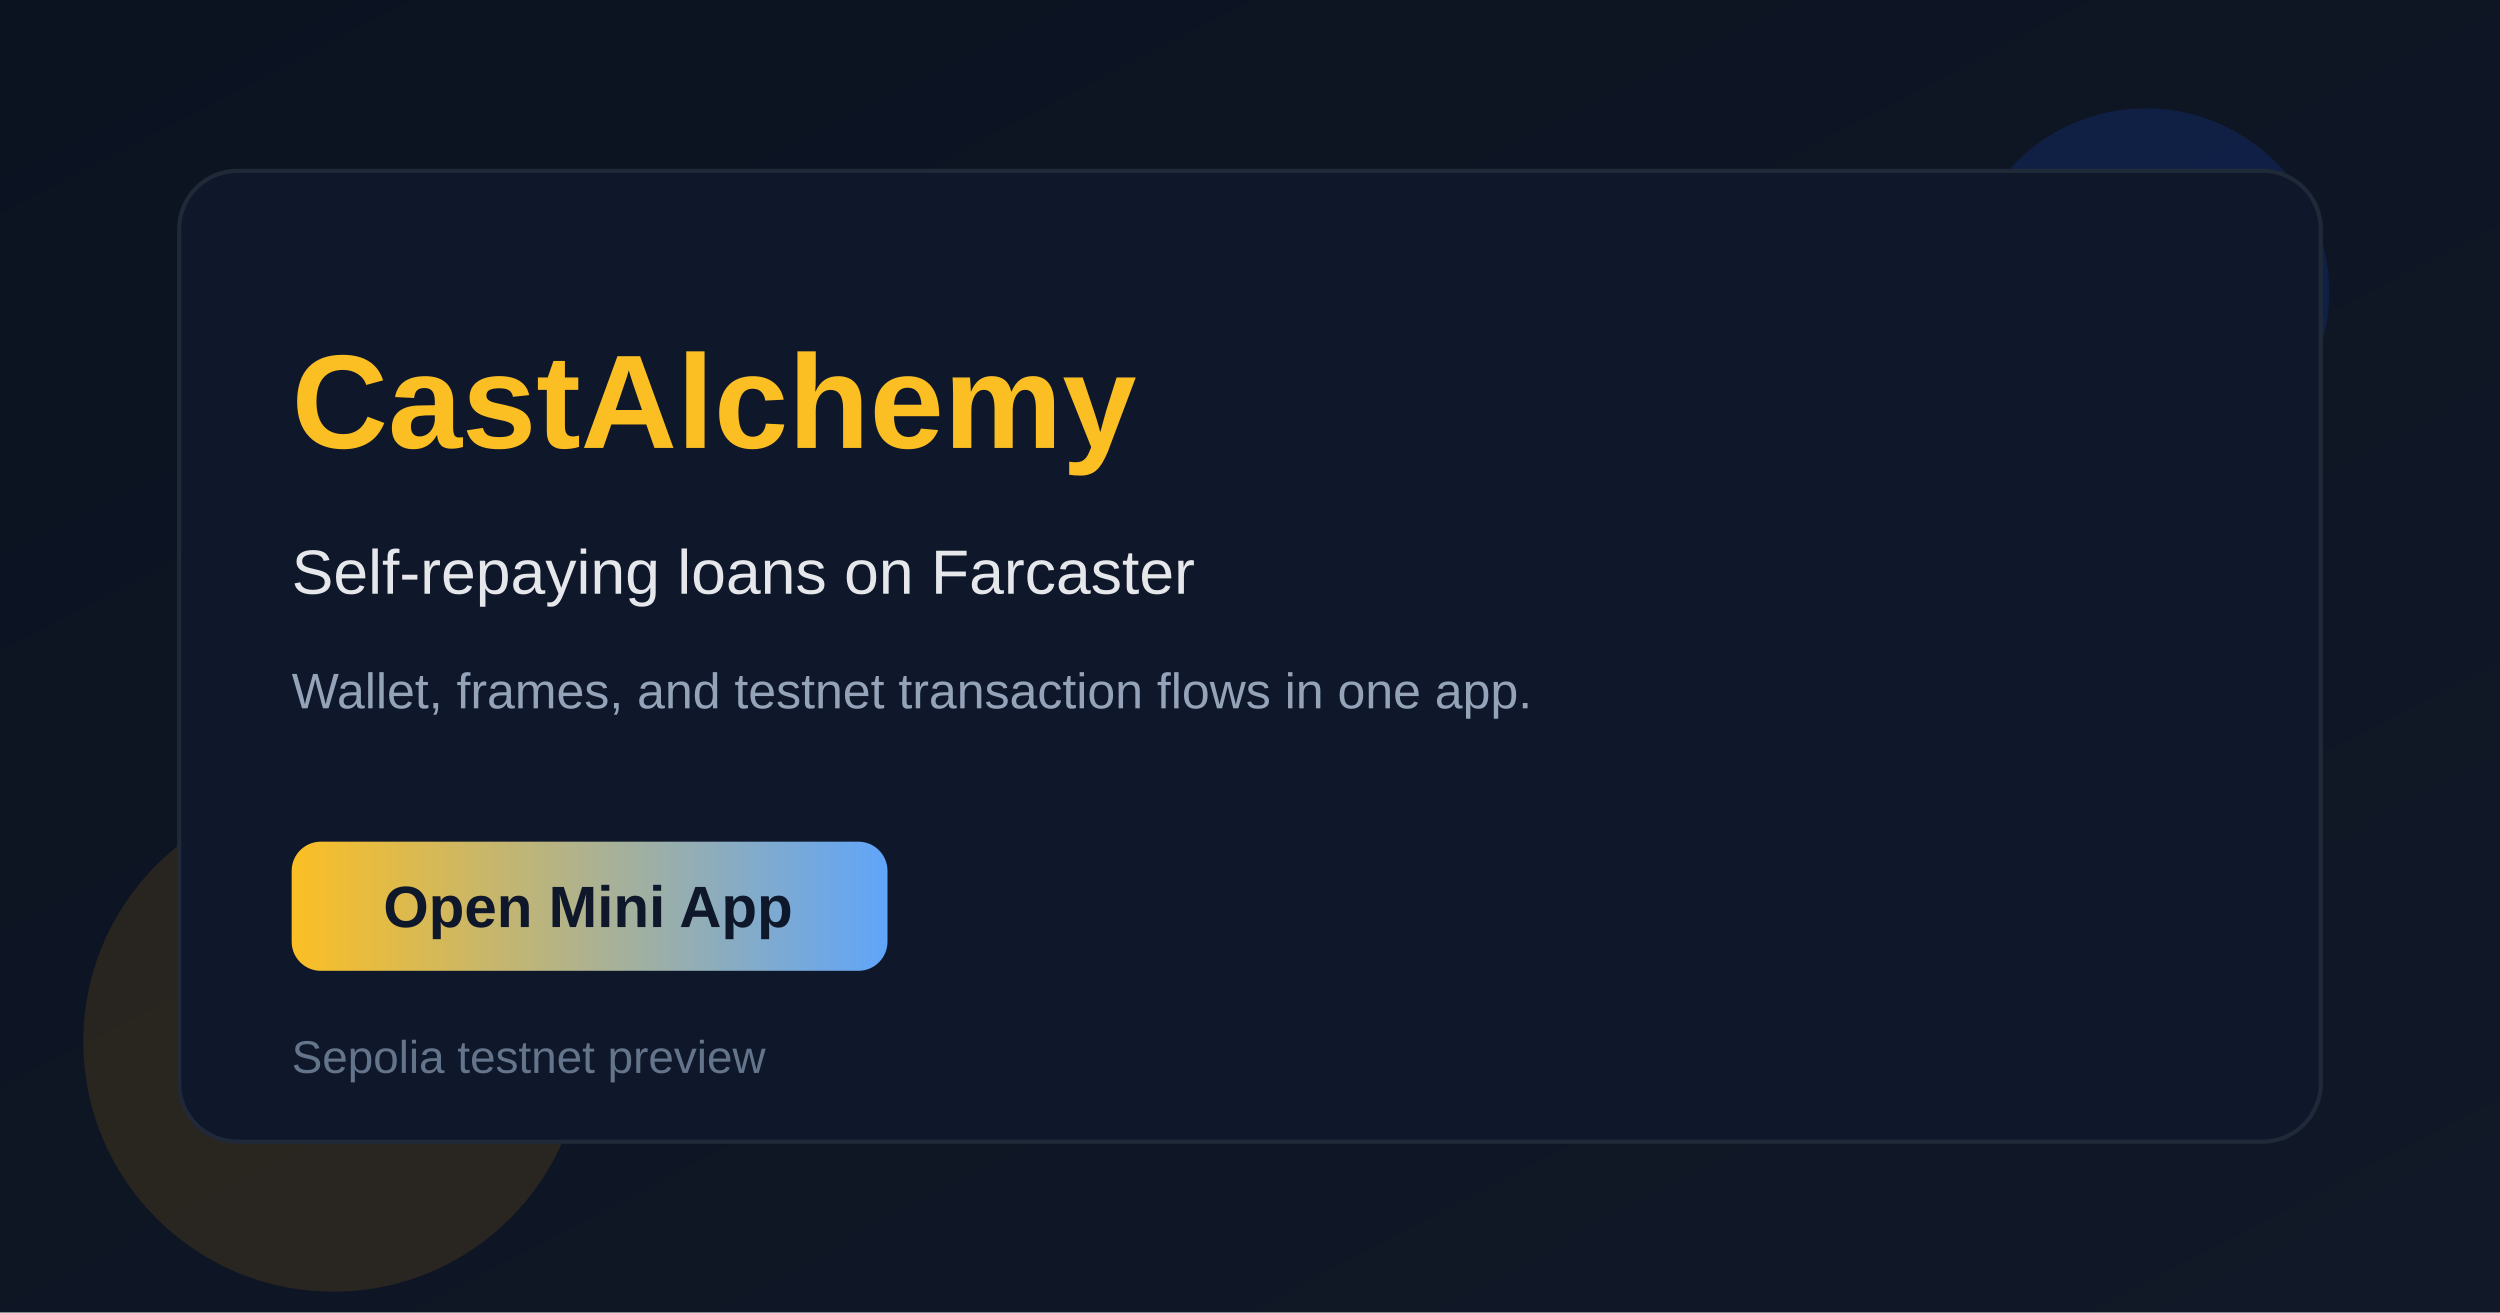
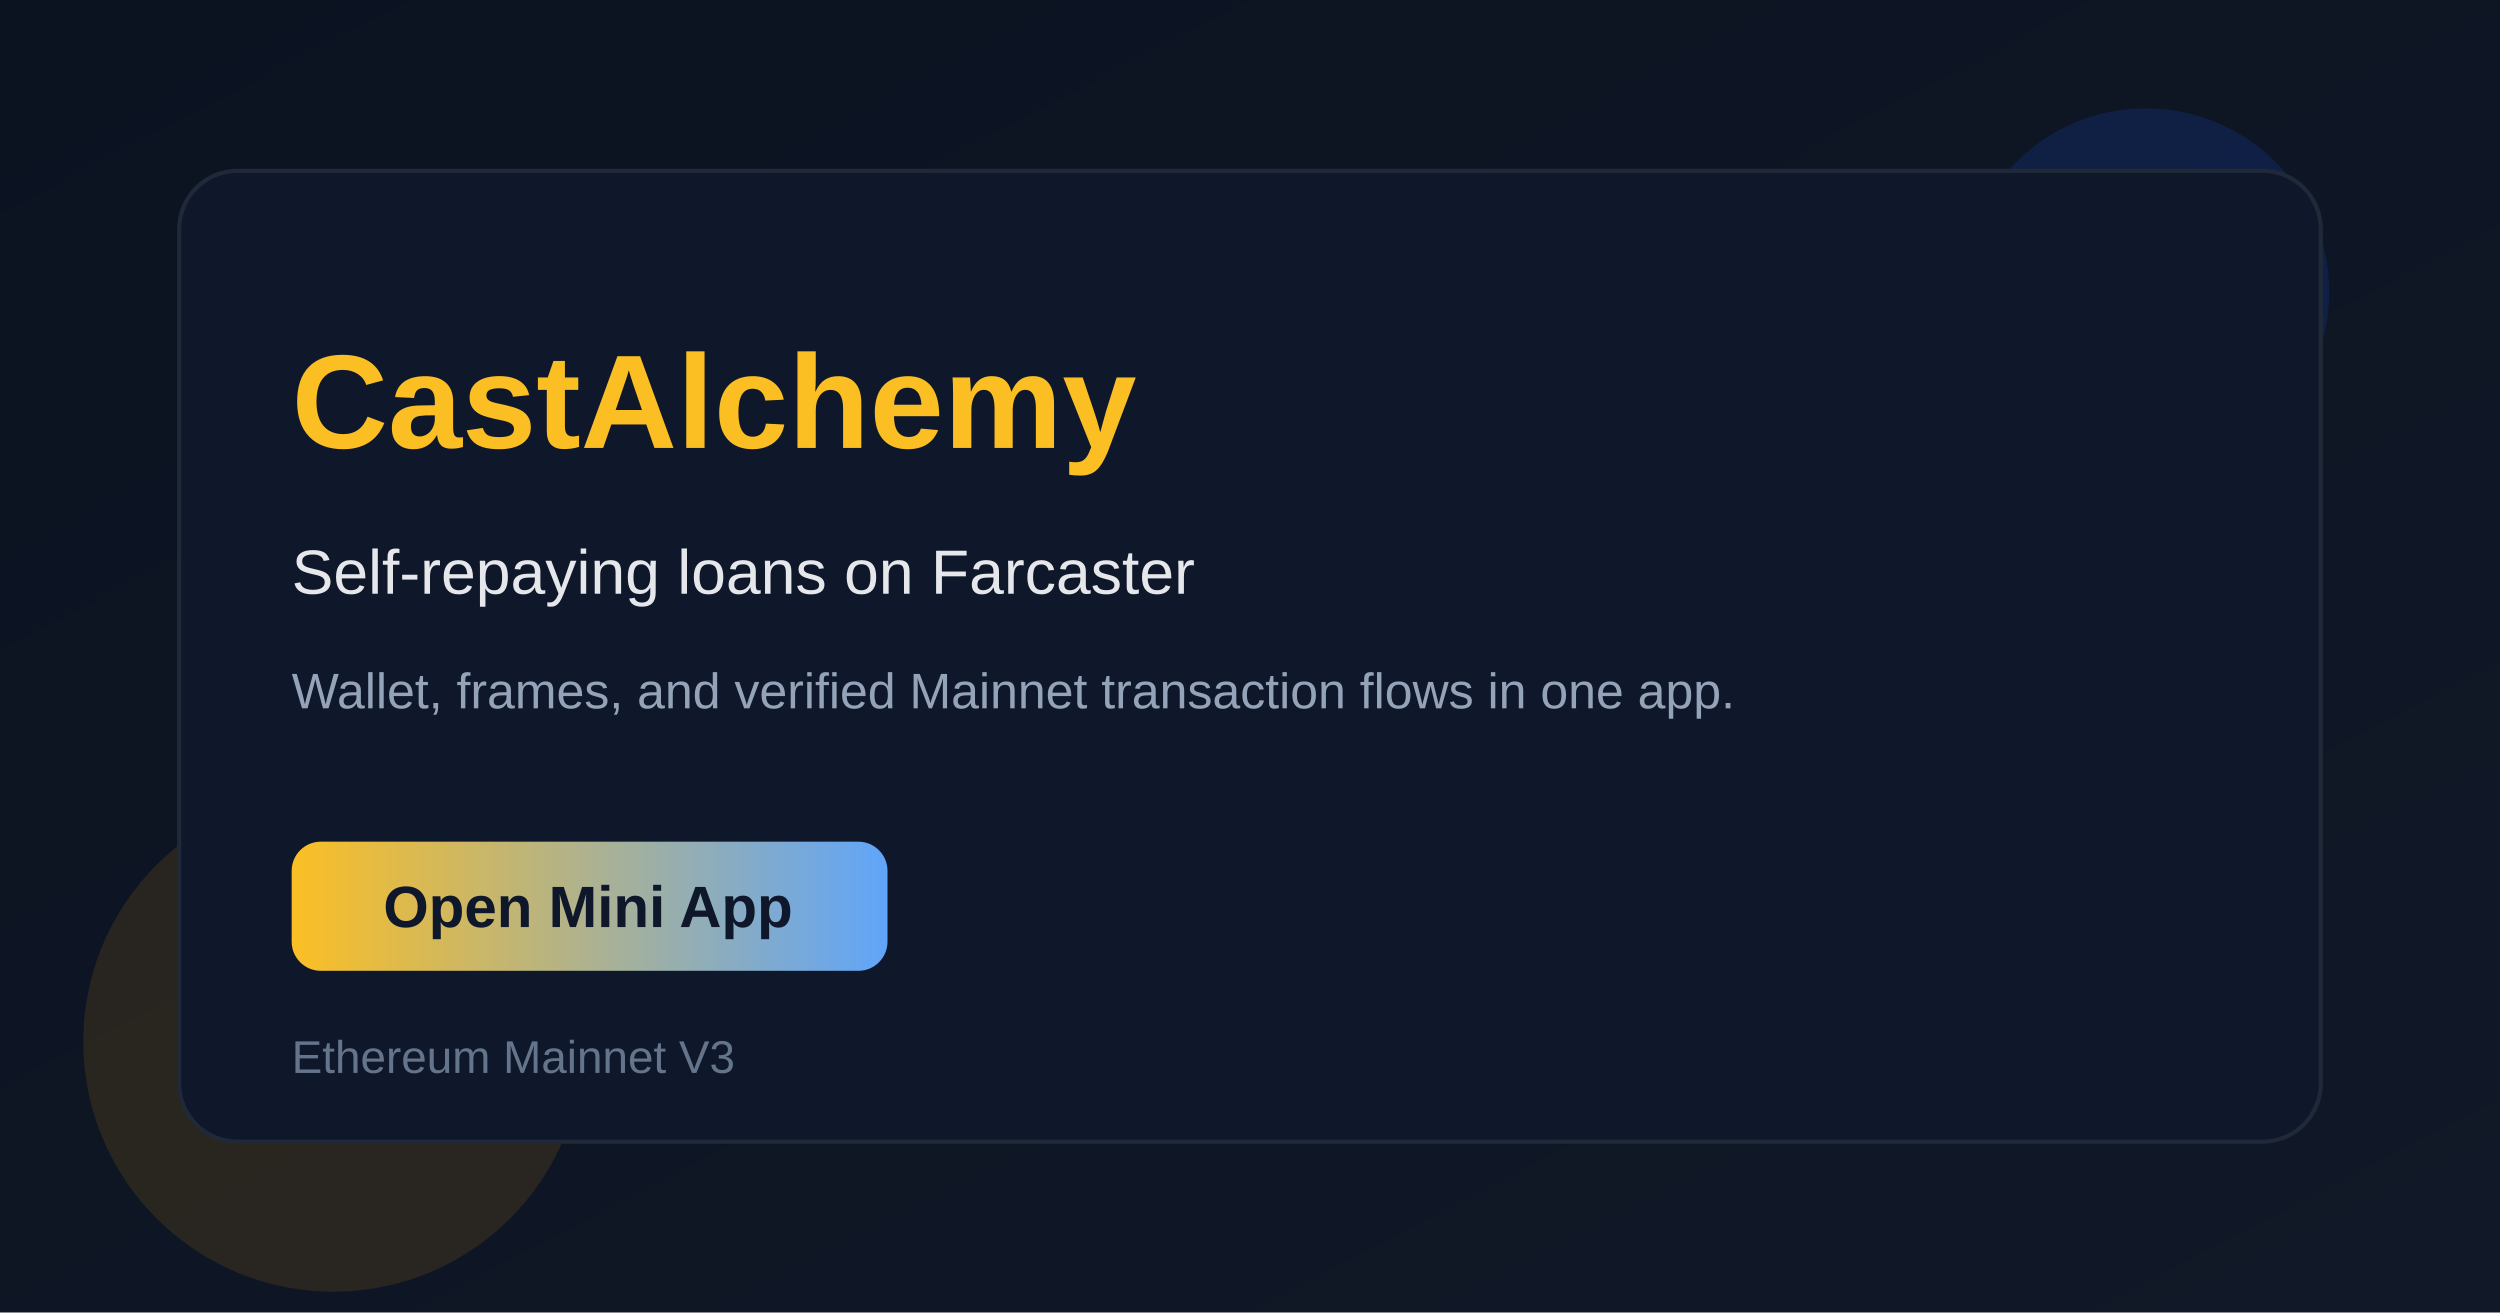
<svg xmlns="http://www.w3.org/2000/svg" width="1200" height="630" viewBox="0 0 1200 630" role="img" aria-labelledby="title desc">
  <defs>
    <linearGradient id="bg" x1="0%" y1="0%" x2="100%" y2="100%">
      <stop offset="0%" stop-color="#0b1220" />
      <stop offset="100%" stop-color="#111827" />
    </linearGradient>
    <linearGradient id="accent" x1="0%" y1="0%" x2="100%" y2="0%">
      <stop offset="0%" stop-color="#fbbf24" />
      <stop offset="100%" stop-color="#60a5fa" />
    </linearGradient>
  </defs>
  <rect width="1200" height="630" fill="url(#bg)" />
  <circle cx="1030" cy="140" r="88" fill="#1d4ed8" opacity="0.18" />
  <circle cx="160" cy="500" r="120" fill="#f59e0b" opacity="0.12" />
  <rect x="86" y="82" width="1028" height="466" rx="28" fill="#0f172a" stroke="#1f2937" stroke-width="2" />
  <text x="140" y="215" fill="#fbbf24" font-family="Arial, Helvetica, sans-serif" font-size="64" font-weight="700">CastAlchemy</text>
  <text x="140" y="285" fill="#e5e7eb" font-family="Arial, Helvetica, sans-serif" font-size="30">Self-repaying loans on Farcaster</text>
-   <text x="140" y="340" fill="#94a3b8" font-family="Arial, Helvetica, sans-serif" font-size="24">Wallet, frames, and testnet transaction flows in one app.</text>
+   <text x="140" y="340" fill="#94a3b8" font-family="Arial, Helvetica, sans-serif" font-size="24">Wallet, frames, and verified Mainnet transaction flows in one app.</text>
  <rect x="140" y="404" width="286" height="62" rx="14" fill="url(#accent)" />
  <text x="184" y="445" fill="#0f172a" font-family="Arial, Helvetica, sans-serif" font-size="28" font-weight="700">Open Mini App</text>
-   <text x="140" y="515" fill="#64748b" font-family="Arial, Helvetica, sans-serif" font-size="22">Sepolia testnet preview</text>
+   <text x="140" y="515" fill="#64748b" font-family="Arial, Helvetica, sans-serif" font-size="22">Ethereum Mainnet V3</text>
</svg>
